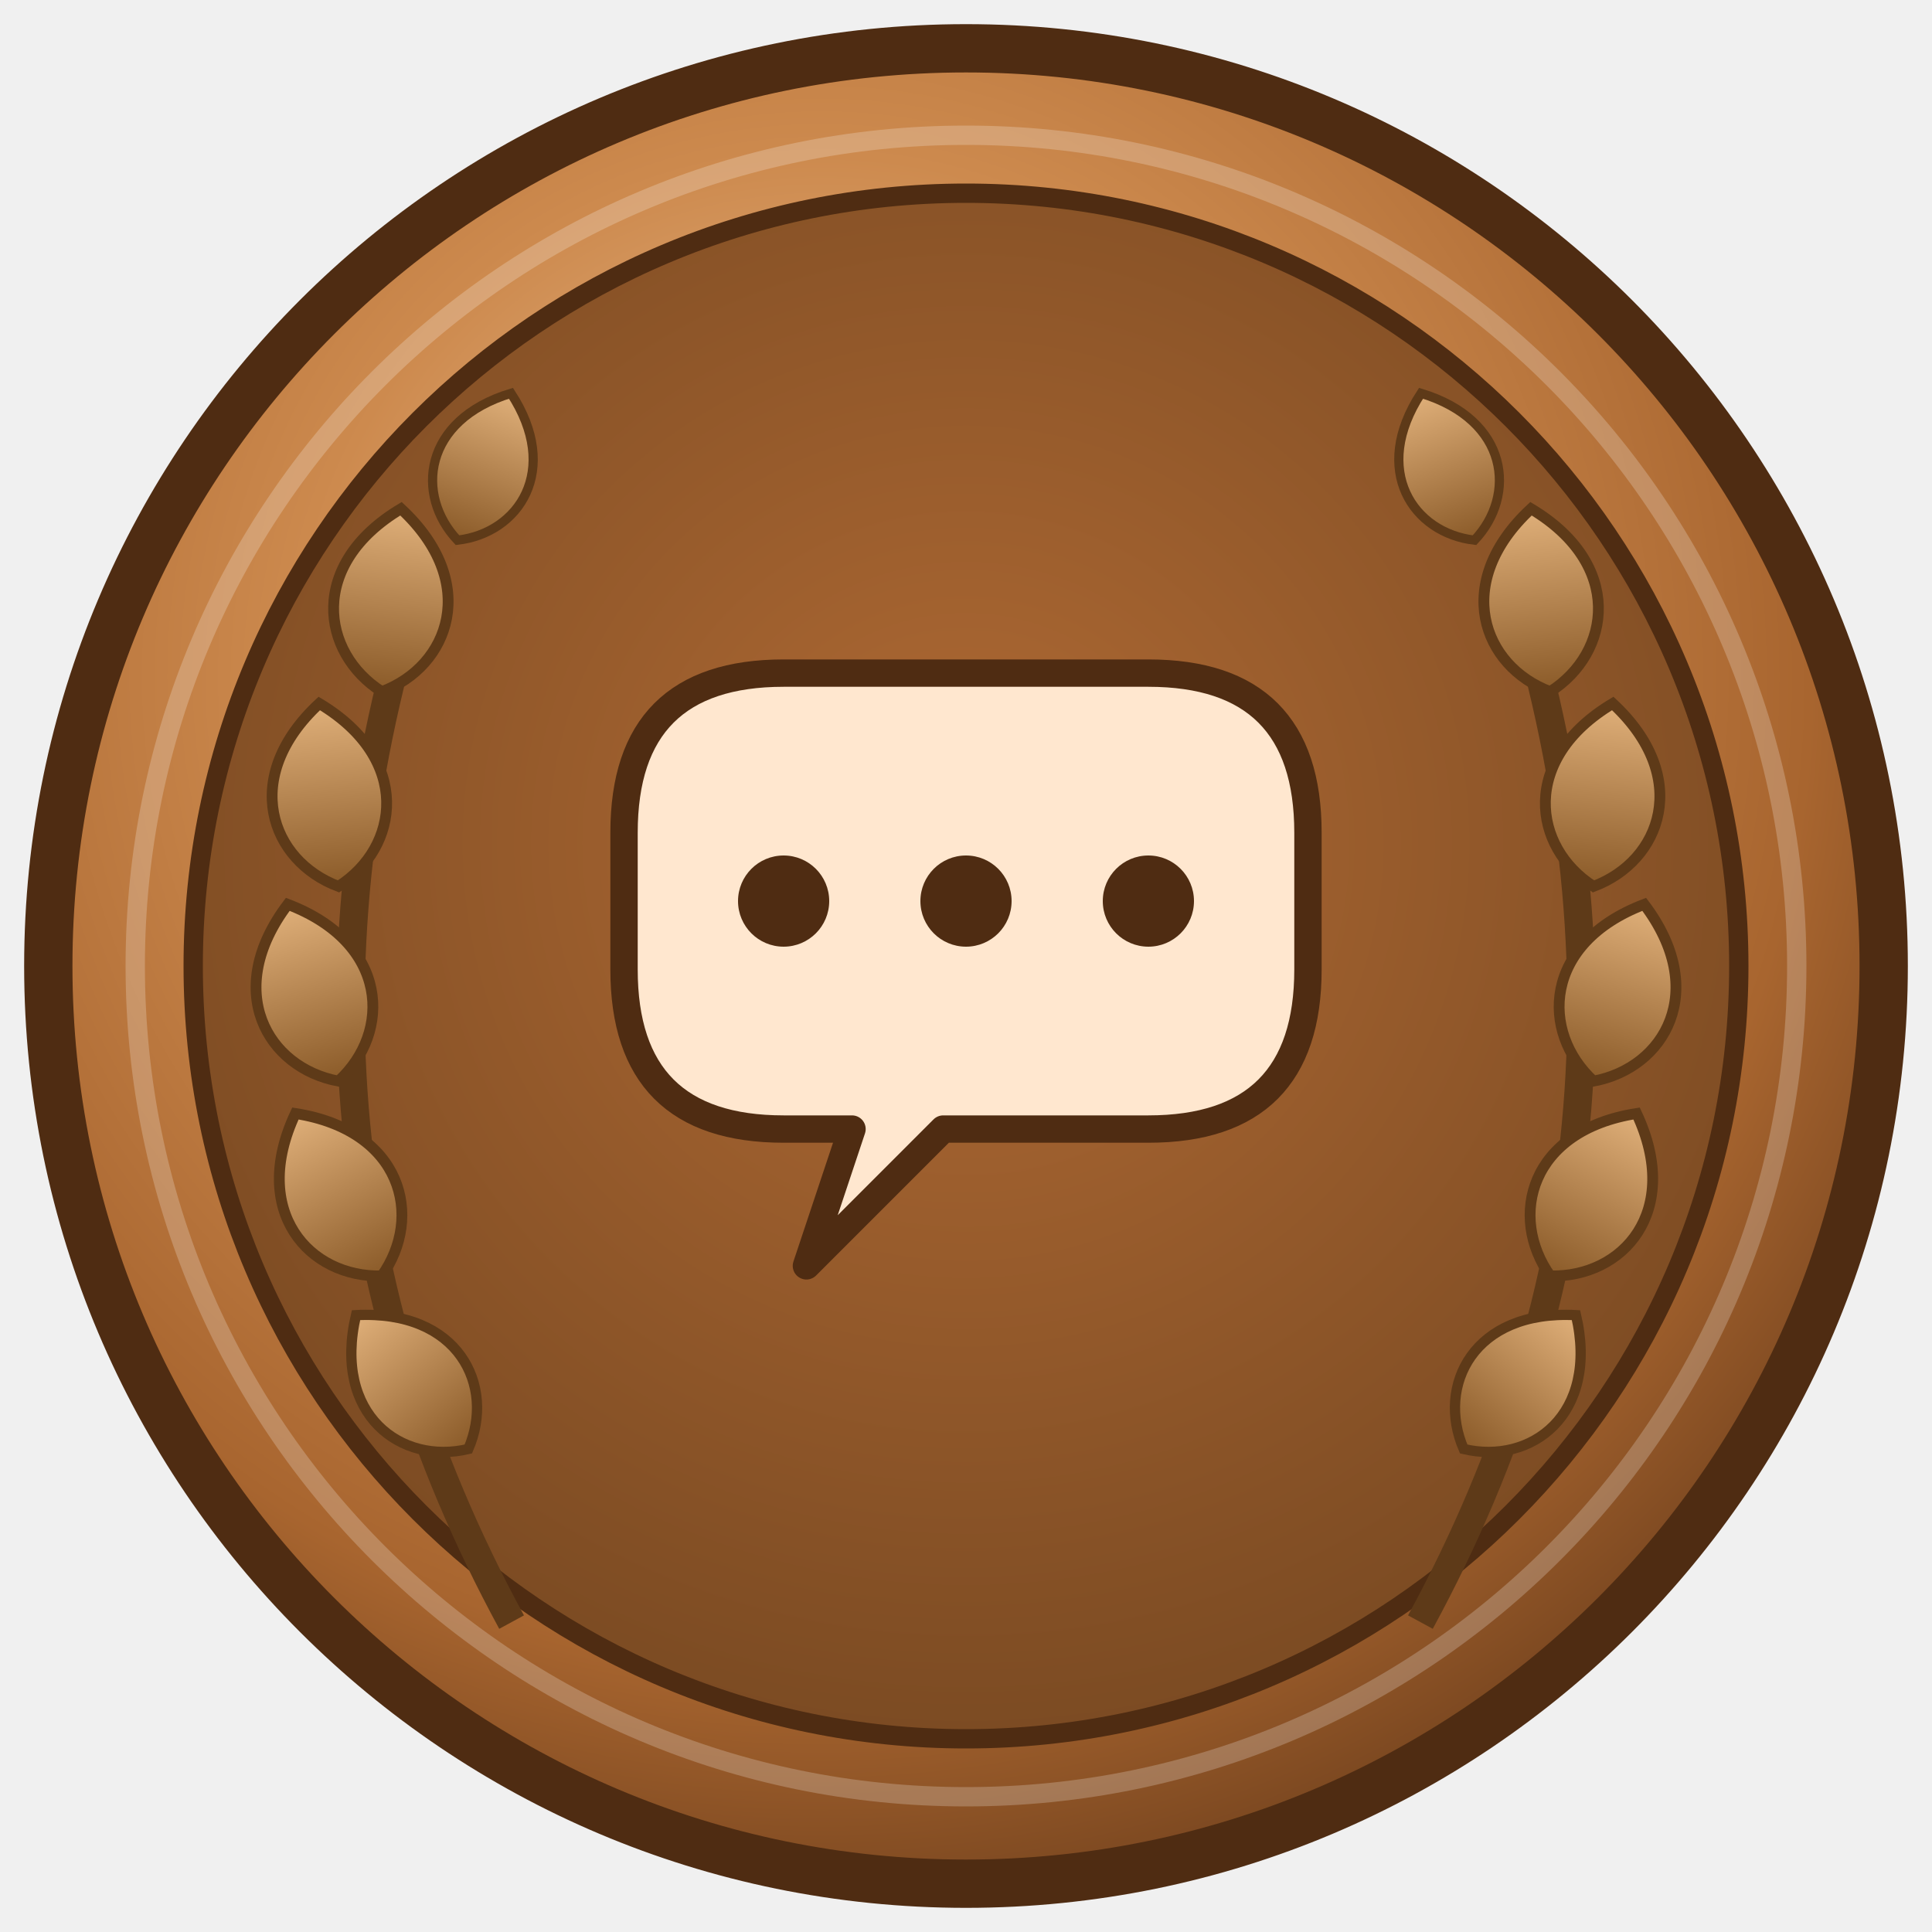
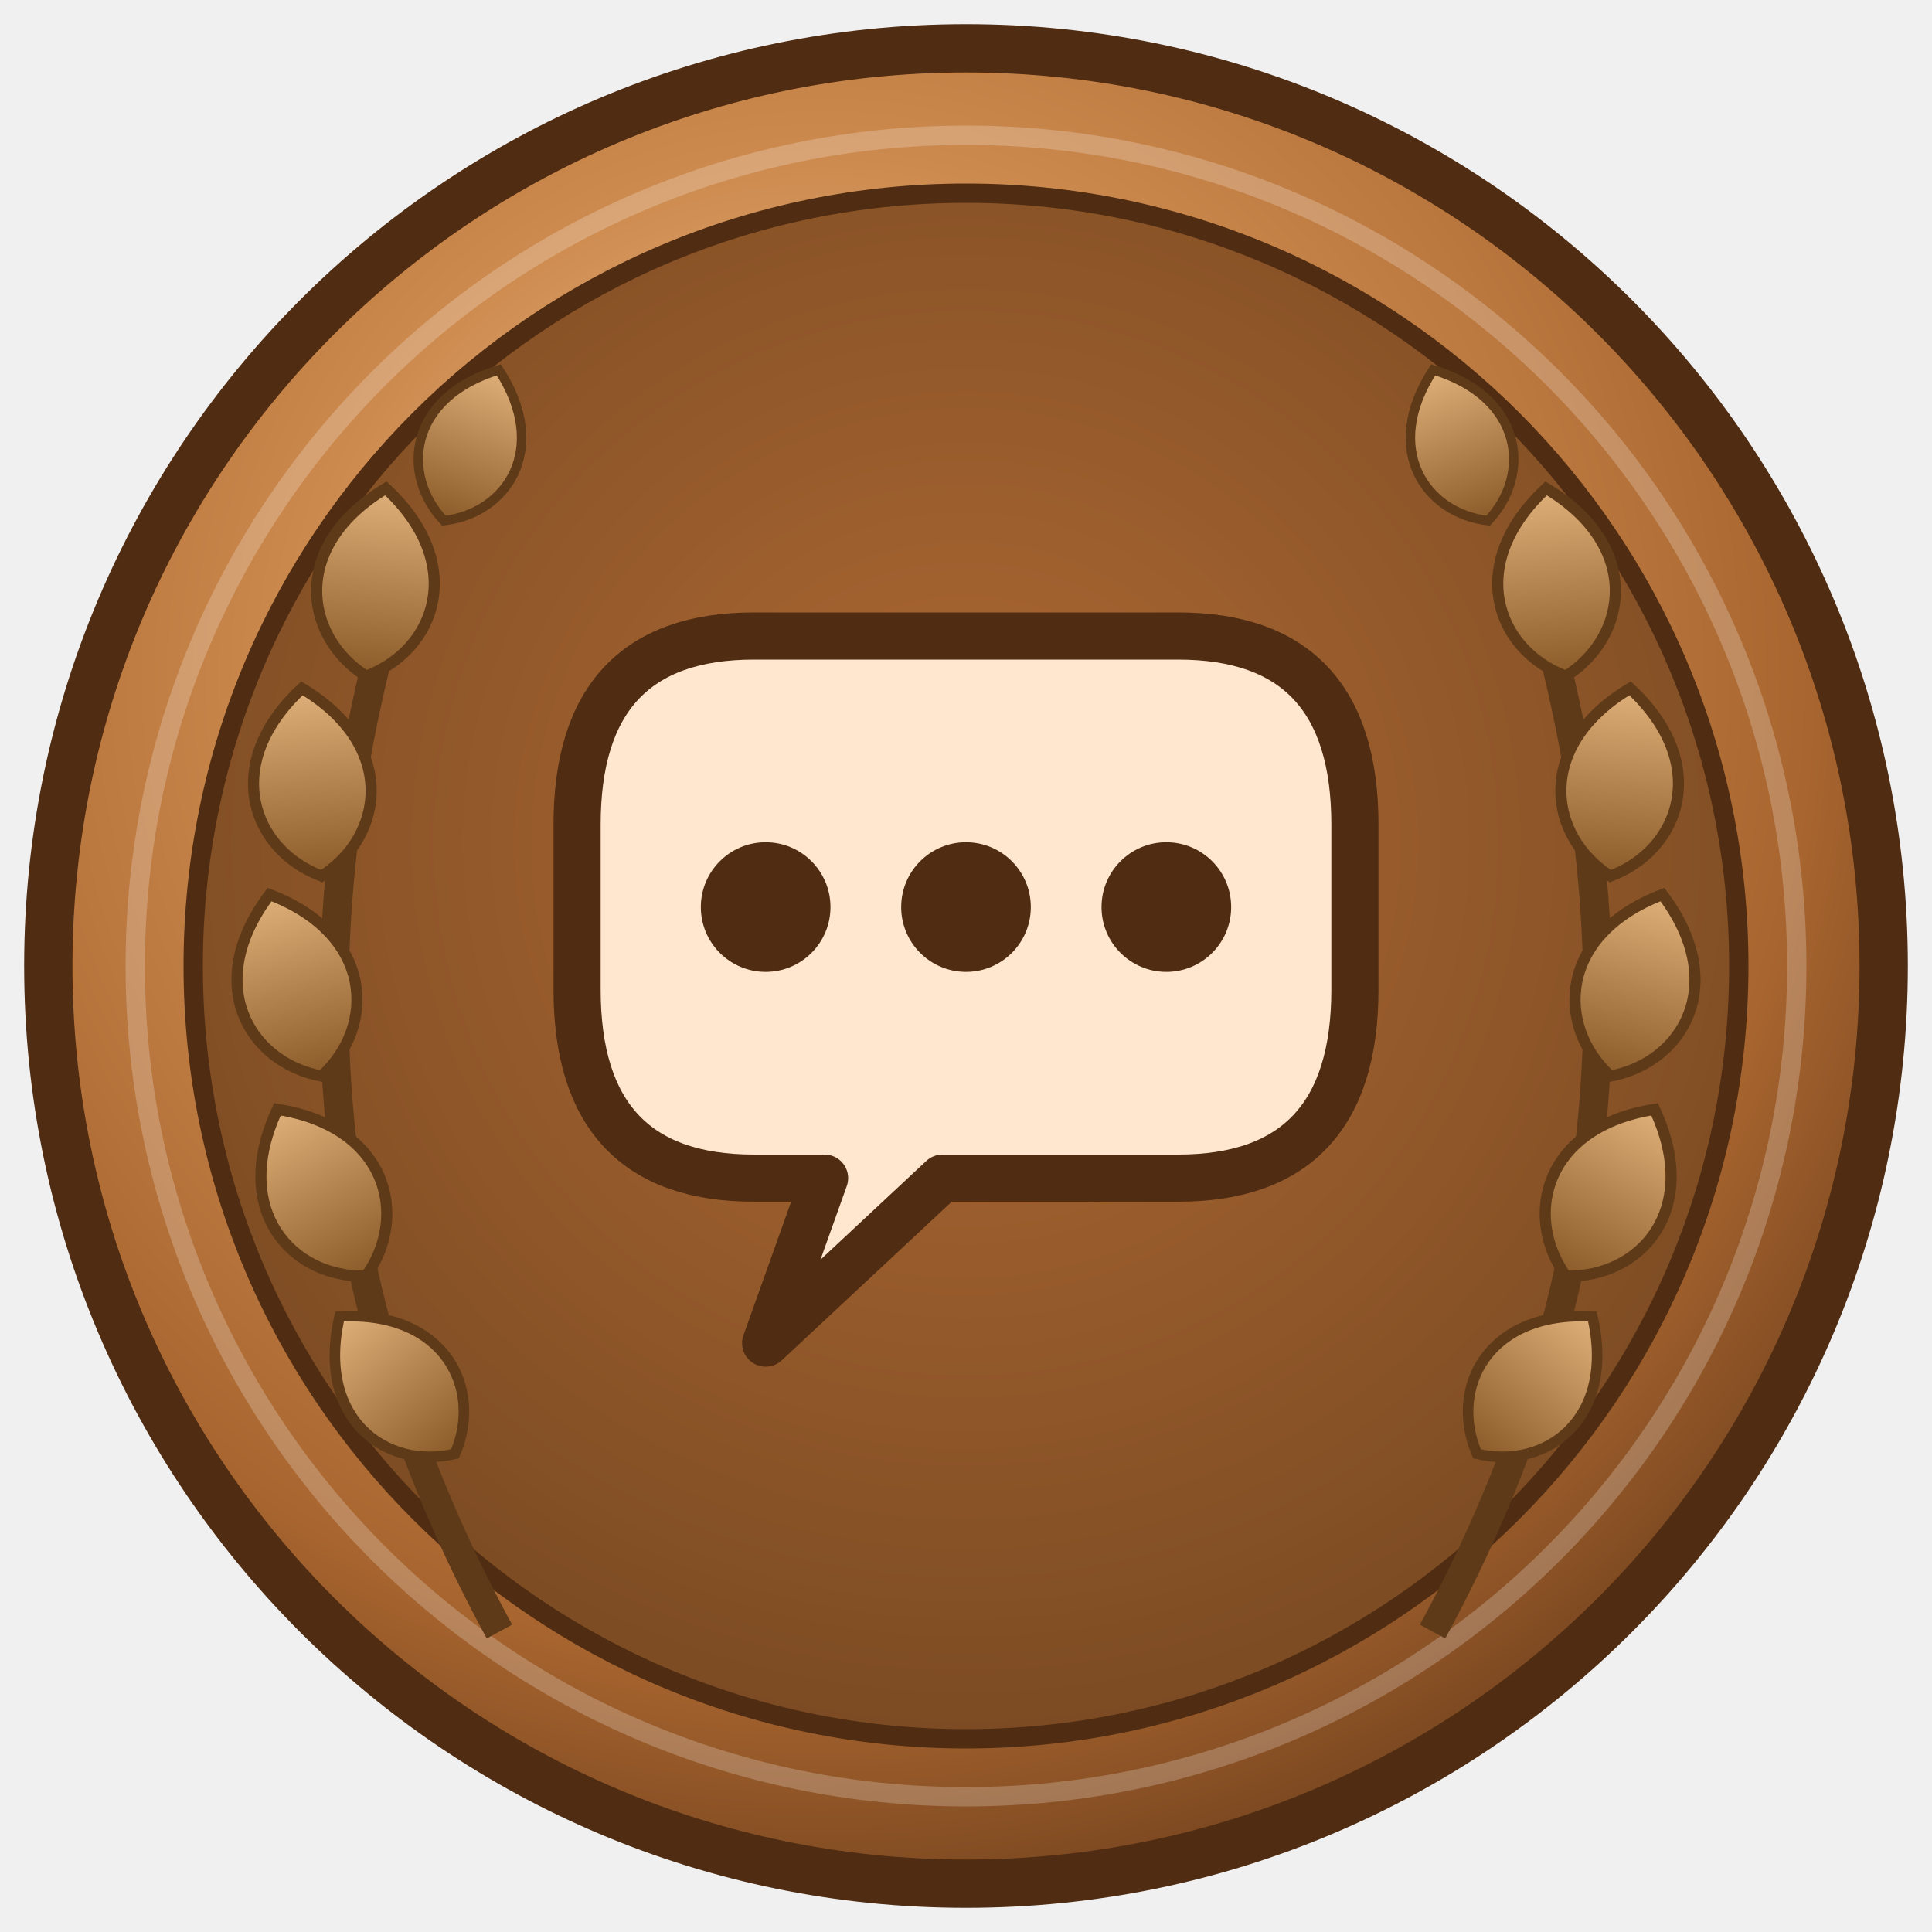
<svg xmlns="http://www.w3.org/2000/svg" viewBox="0 0 200 200" width="200" height="200" role="img" aria-label="Досягнення: Flood Rookie (рівень: бронза)">
  <defs>
    <radialGradient id="metal" cx="42%" cy="34%" r="72%">
      <stop offset="0%" stop-color="#f0c9a0" />
      <stop offset="40%" stop-color="#cd8a4e" />
      <stop offset="76%" stop-color="#a8652f" />
      <stop offset="100%" stop-color="#6e3f1c" />
    </radialGradient>
    <radialGradient id="field" cx="50%" cy="42%" r="60%">
      <stop offset="0%" stop-color="#b06a34" />
      <stop offset="100%" stop-color="#7a4a22" />
    </radialGradient>
    <linearGradient id="leaf" x1="0" y1="0" x2="0" y2="1">
      <stop offset="0%" stop-color="#e0b07a" />
      <stop offset="100%" stop-color="#8a5a28" />
    </linearGradient>
    <path id="lf" d="M0,0 C 6,-3 8,-11 0,-17 C -8,-11 -6,-3 0,0 Z" />
  </defs>
  <circle cx="100" cy="100" r="95" fill="url(#metal)" />
  <circle cx="100" cy="100" r="95" fill="none" stroke="#4f2c12" stroke-width="5" />
  <circle cx="100" cy="100" r="86" fill="none" stroke="#ffffff" stroke-opacity="0.22" stroke-width="2" />
  <circle cx="100" cy="100" r="80" fill="url(#field)" stroke="#4f2c12" stroke-width="2" />
-   <g transform="translate(100 94) scale(1.12) translate(-100 -100)">
+   <g transform="translate(100 93) scale(1.15) translate(-100 -100)">
    <g id="wreath-l" fill="url(#leaf)" stroke="#5e3a18" stroke-width="1">
      <path d="M58,166 Q 33,120 50,68" fill="none" stroke="#5e3a18" stroke-width="2.6" />
      <use href="#lf" transform="translate(54,150) rotate(-40) scale(0.95)" />
      <use href="#lf" transform="translate(46,134) rotate(-28)" />
      <use href="#lf" transform="translate(42,116) rotate(-16)" />
      <use href="#lf" transform="translate(42,98) rotate(-6)" />
      <use href="#lf" transform="translate(46,80) rotate(6)" />
      <use href="#lf" transform="translate(53,66) rotate(20) scale(0.85)" />
    </g>
    <use href="#wreath-l" transform="matrix(-1 0 0 1 200 0)" />
  </g>
-   <g transform="translate(100 98) scale(1.18) translate(-100 -100)">
-     <path d="M84,76 H116 Q130,76 130,90 V102 Q130,116 116,116 H98 L86,128 L90,116 H84 Q70,116 70,102 V90 Q70,76 84,76 Z" fill="#ffe7cf" stroke="#4f2c12" stroke-width="2.4" stroke-linejoin="round" />
-     <circle cx="84" cy="96" r="4" fill="#4f2c12" />
-     <circle cx="100" cy="96" r="4" fill="#4f2c12" />
-     <circle cx="116" cy="96" r="4" fill="#4f2c12" />
+   <g transform="translate(100 100) scale(1.22) translate(-100 -100)">
+     <path d="M82,72 H118 Q133,72 133,88 V102 Q133,118 118,118 H98 L83,132 L88,118 H82 Q67,118 67,102 V88 Q67,72 82,72 Z" fill="#ffe7cf" stroke="#4f2c12" stroke-width="4" stroke-linejoin="round" />
+     <circle cx="83" cy="95" r="5.5" fill="#4f2c12" />
+     <circle cx="100" cy="95" r="5.5" fill="#4f2c12" />
+     <circle cx="117" cy="95" r="5.5" fill="#4f2c12" />
  </g>
</svg>
